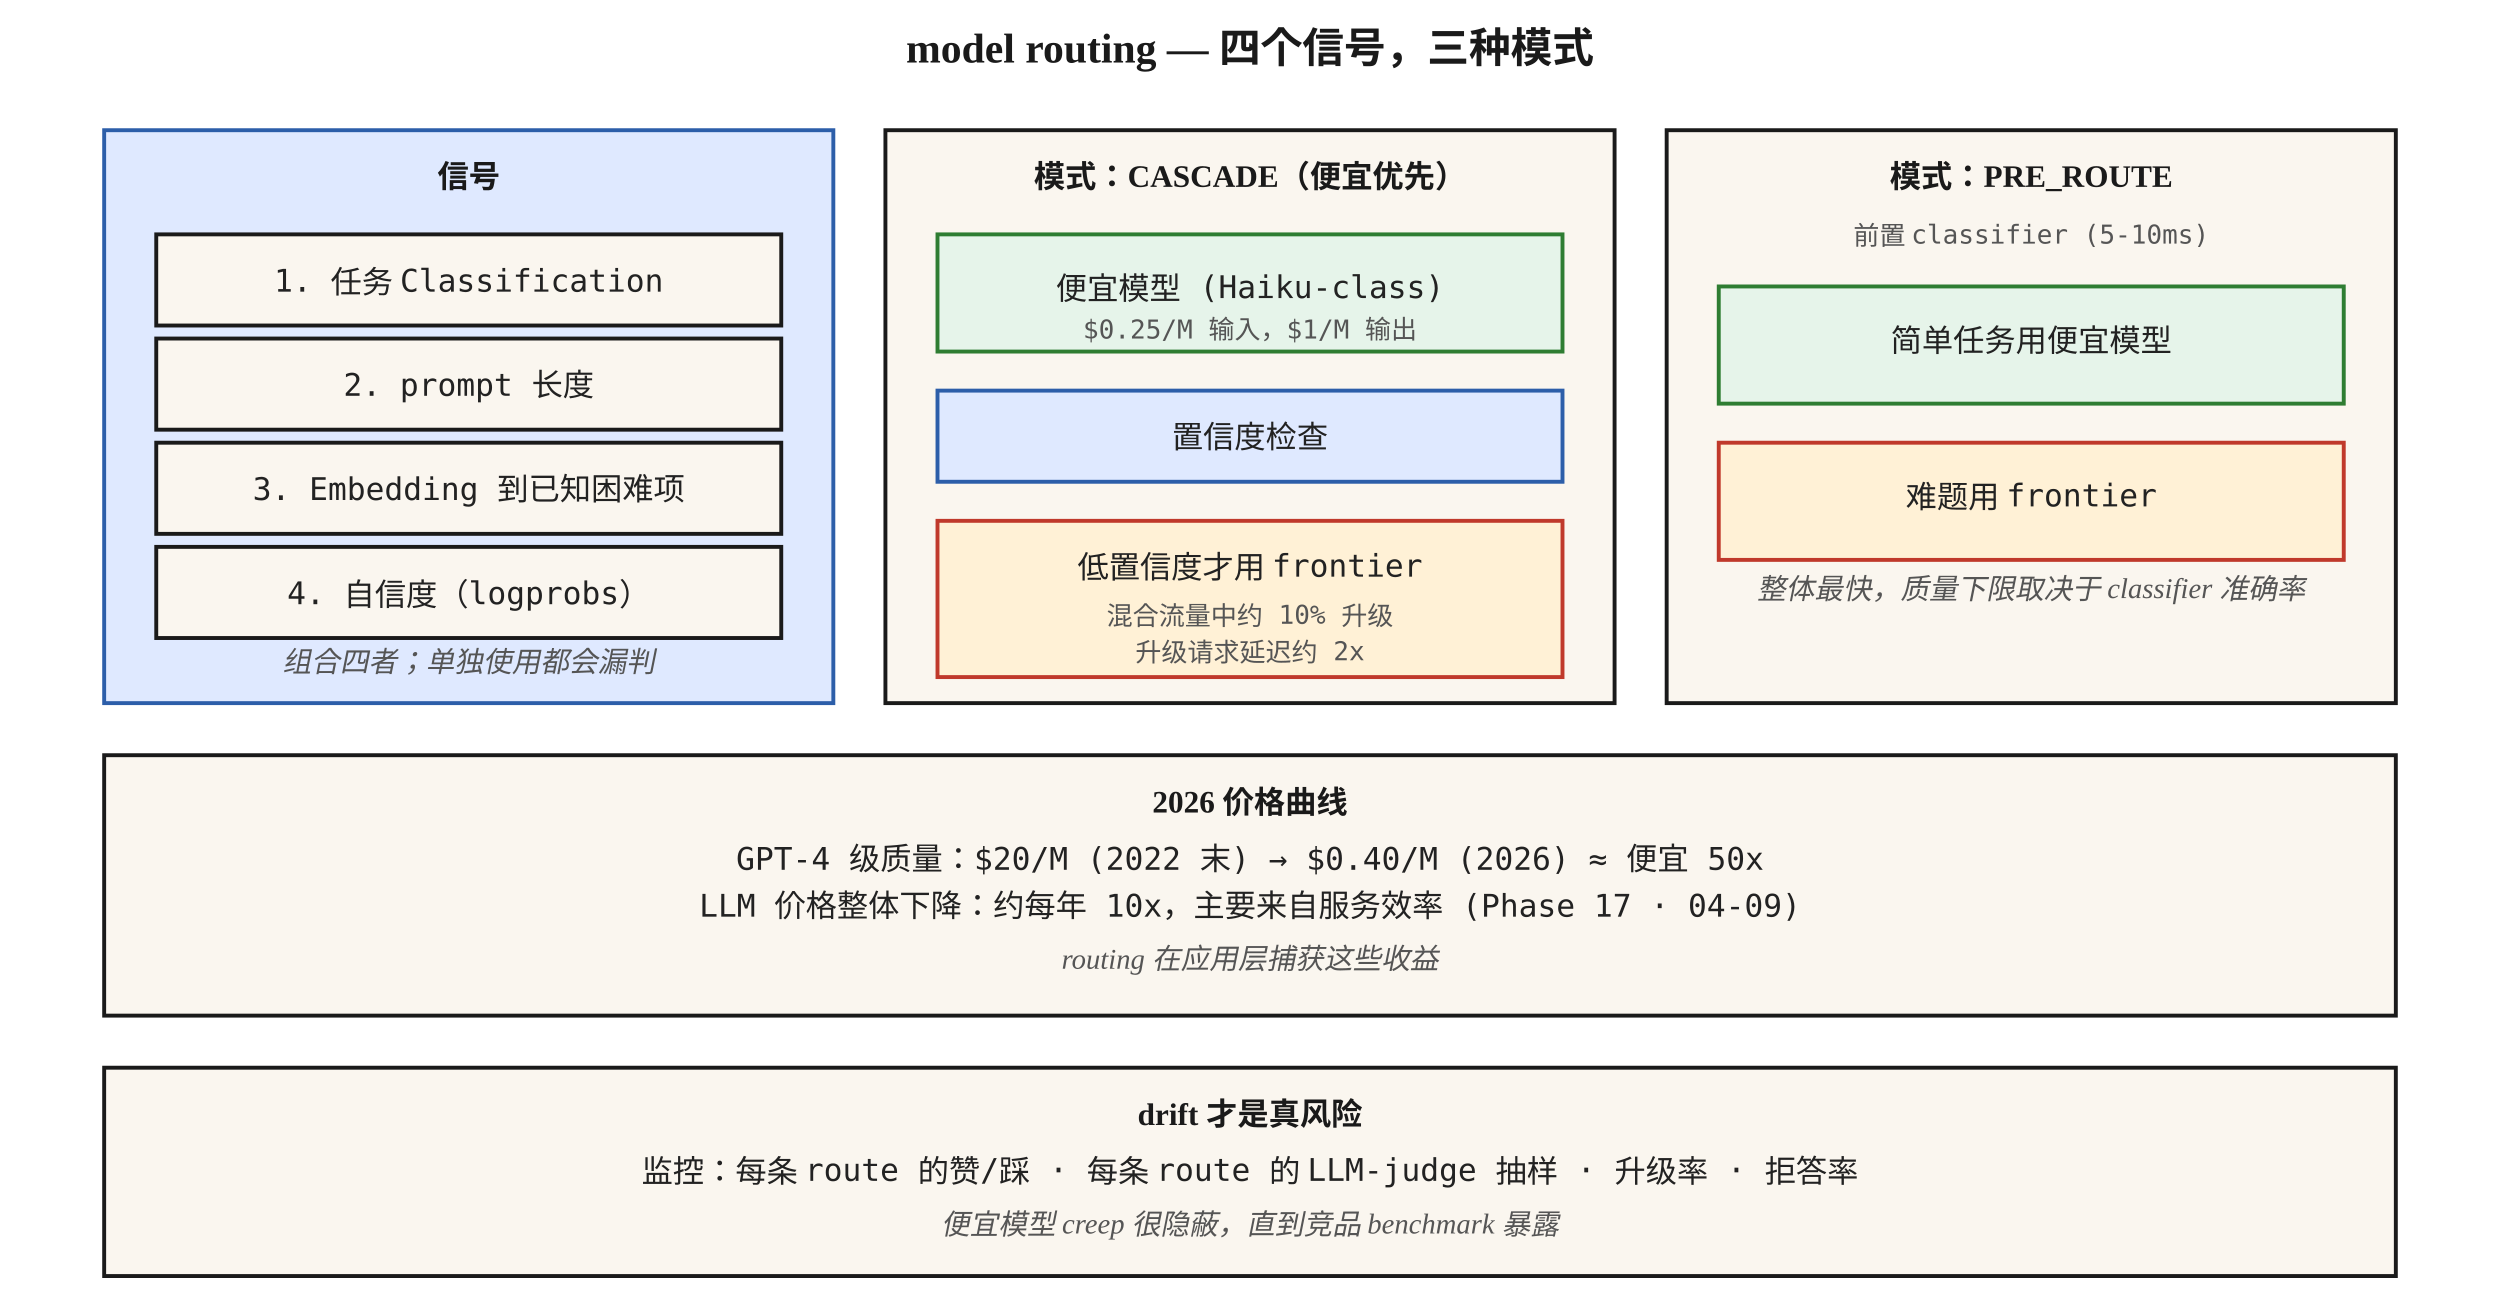
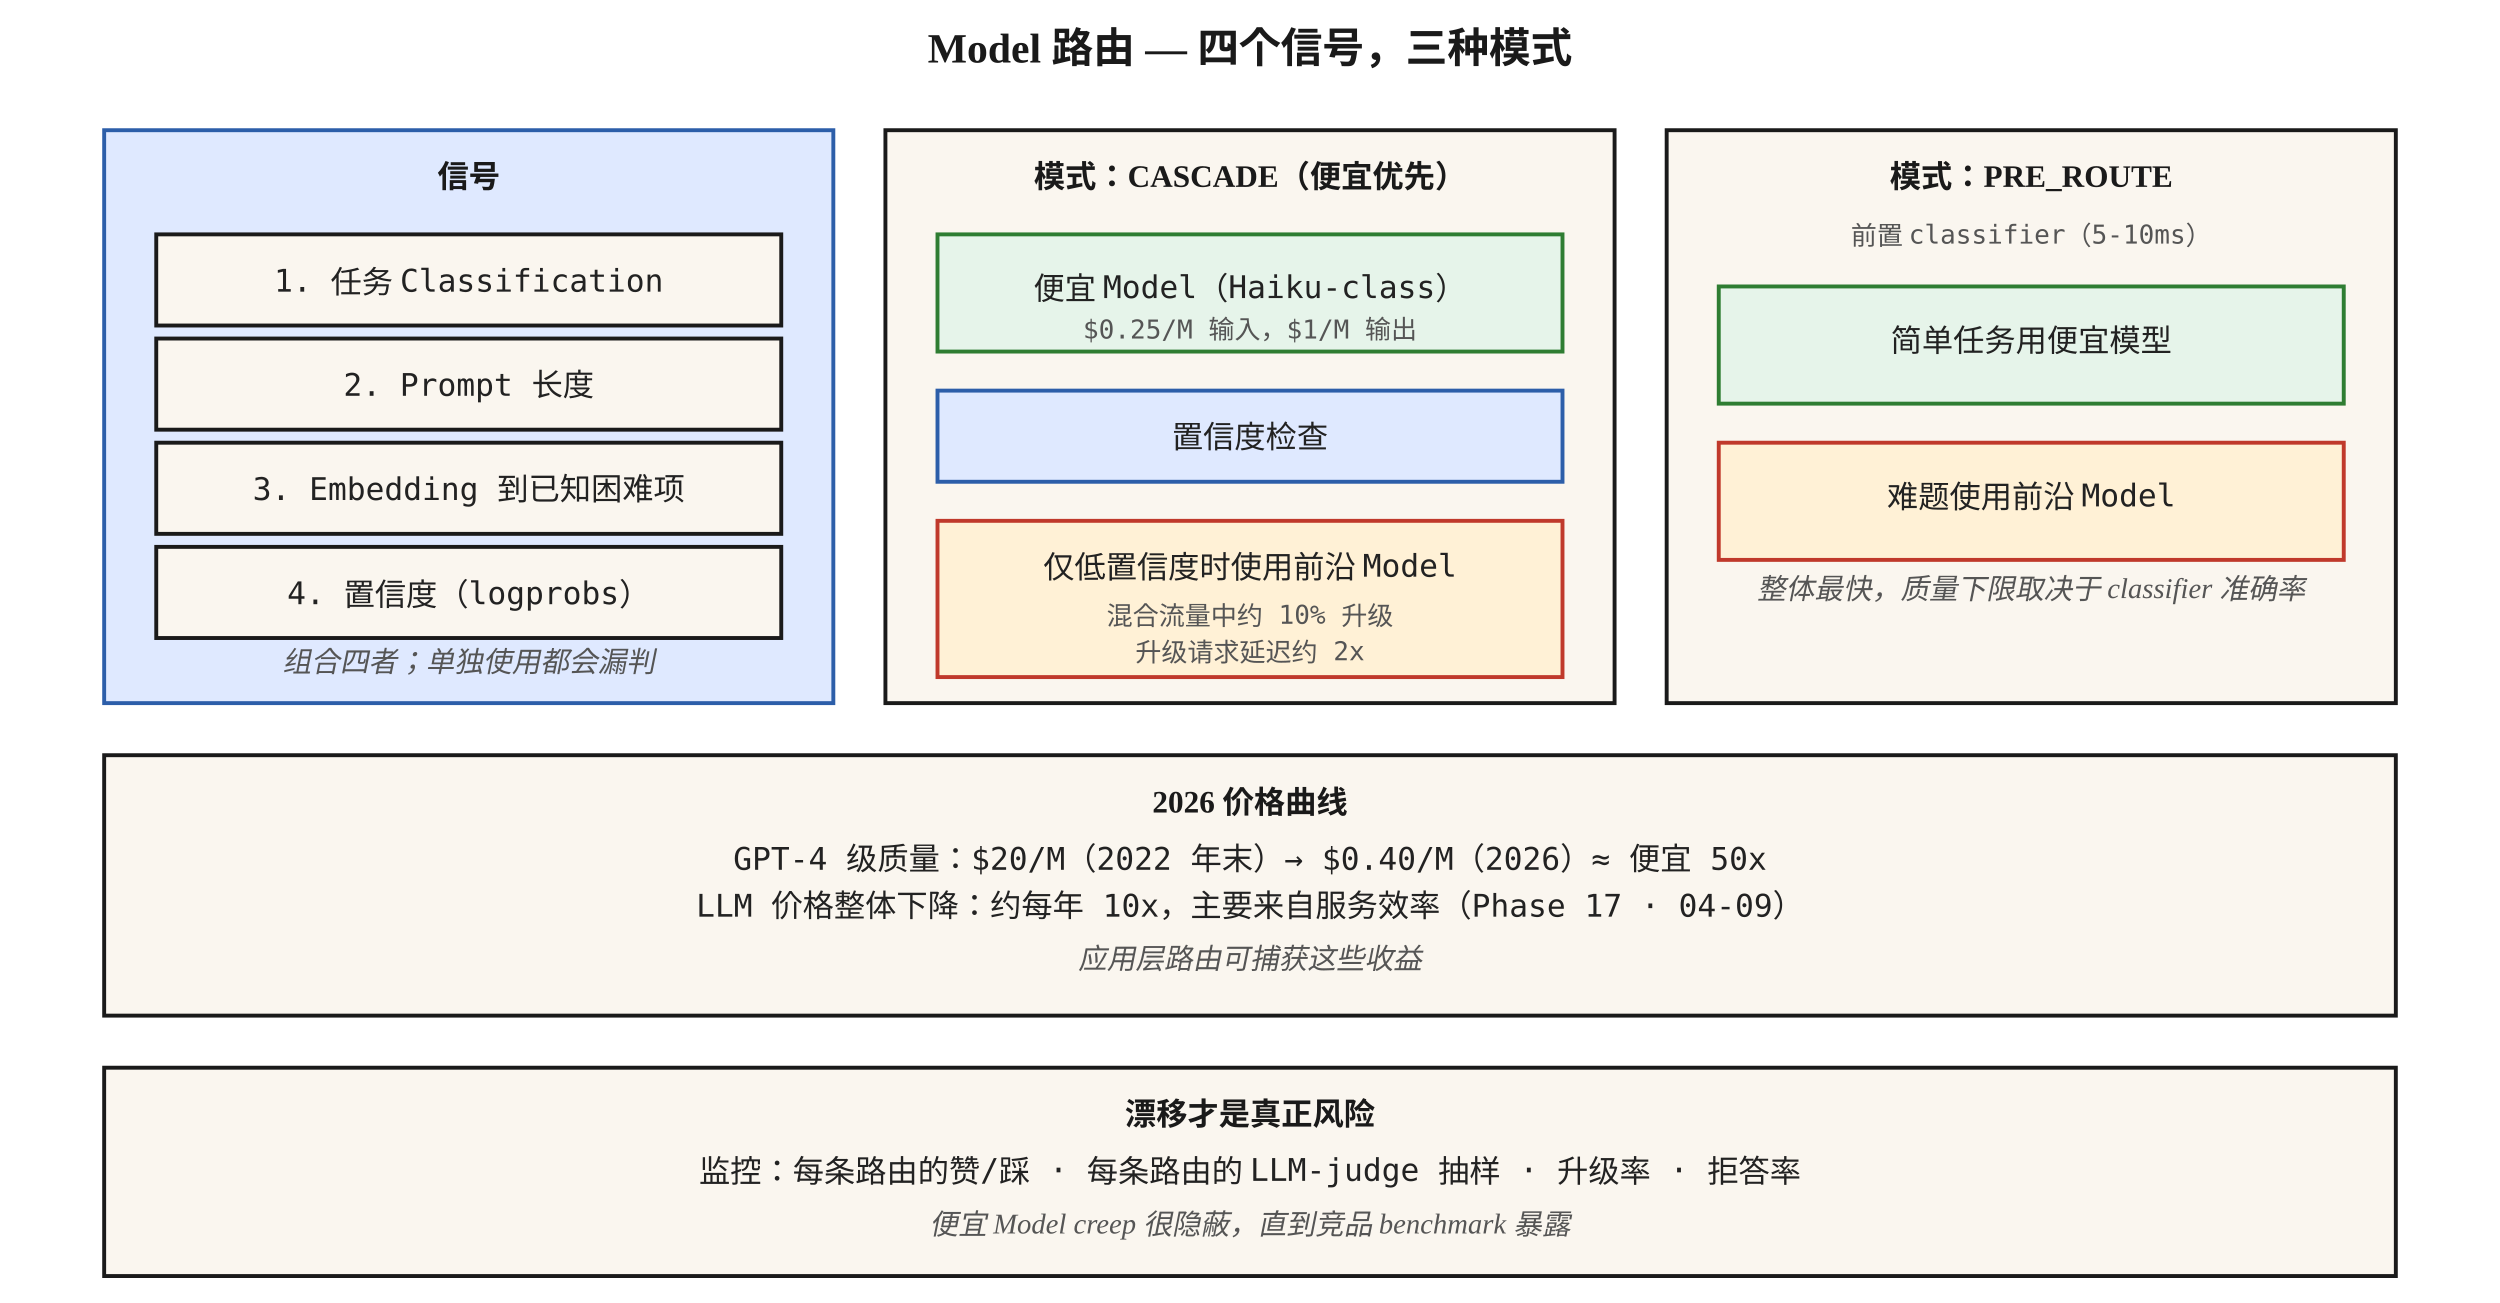
<svg xmlns="http://www.w3.org/2000/svg" viewBox="0 0 960 500" font-family="Georgia, 'Times New Roman', serif">
  <defs>
    <style>
      .box { fill: #faf6ef; stroke: #1a1a1a; stroke-width: 1.5; }
      .cheap { fill: #e6f4ea; stroke: #2e7d32; stroke-width: 1.5; }
      .front { fill: #fff1d6; stroke: #c0392b; stroke-width: 1.5; }
      .signal { fill: #dfe9ff; stroke: #2c5ea9; stroke-width: 1.5; }
      .title { font-size: 16px; font-weight: 700; fill: #1a1a1a; }
      .head { font-size: 12px; font-weight: 700; fill: #1a1a1a; }
      .step { font-size: 12px; font-family: 'Menlo', monospace; fill: #222; }
      .small { font-size: 10px; font-family: 'Menlo', monospace; fill: #555; }
      .caption { font-size: 11px; fill: #555; font-style: italic; }
      .arrow { stroke: #1a1a1a; stroke-width: 1.5; fill: none; marker-end: url(#arr); }
    </style>
    <marker id="arr" viewBox="0 0 10 10" refX="9" refY="5" markerWidth="5" markerHeight="5" orient="auto">
      <path d="M0,0 L10,5 L0,10 z" fill="#1a1a1a" />
    </marker>
  </defs>
-   <text x="480" y="24" text-anchor="middle" class="title">model routing — 四个信号，三种模式</text>
+   <text x="480" y="24" text-anchor="middle" class="title">Model 路由 — 四个信号，三种模式</text>
  <rect x="40" y="50" width="280" height="220" class="signal" />
  <text x="180" y="72" text-anchor="middle" class="head">信号</text>
  <rect x="60" y="90" width="240" height="35" class="box" />
  <text x="180" y="112" text-anchor="middle" class="step">1. 任务 Classification</text>
  <rect x="60" y="130" width="240" height="35" class="box" />
-   <text x="180" y="152" text-anchor="middle" class="step">2. prompt 长度</text>
+   <text x="180" y="152" text-anchor="middle" class="step">2. Prompt 长度</text>
  <rect x="60" y="170" width="240" height="35" class="box" />
  <text x="180" y="192" text-anchor="middle" class="step">3. Embedding 到已知困难项</text>
  <rect x="60" y="210" width="240" height="35" class="box" />
-   <text x="180" y="232" text-anchor="middle" class="step">4. 自信度（logprobs）</text>
+   <text x="180" y="232" text-anchor="middle" class="step">4. 置信度（logprobs）</text>
  <text x="180" y="258" text-anchor="middle" class="caption">组合四者；单独使用都会漏判</text>
  <rect x="340" y="50" width="280" height="220" class="box" />
  <text x="480" y="72" text-anchor="middle" class="head">模式：CASCADE（便宜优先）</text>
  <rect x="360" y="90" width="240" height="45" class="cheap" />
-   <text x="480" y="115" text-anchor="middle" class="step">便宜模型 (Haiku-class)</text>
+   <text x="480" y="115" text-anchor="middle" class="step">便宜 Model（Haiku-class）</text>
  <text x="480" y="130" text-anchor="middle" class="small">$0.25/M 输入，$1/M 输出</text>
  <rect x="360" y="150" width="240" height="35" class="signal" />
  <text x="480" y="172" text-anchor="middle" class="step">置信度检查</text>
  <rect x="360" y="200" width="240" height="60" class="front" />
-   <text x="480" y="222" text-anchor="middle" class="step">低置信度才用 frontier</text>
+   <text x="480" y="222" text-anchor="middle" class="step">仅低置信度时使用前沿 Model</text>
  <text x="480" y="240" text-anchor="middle" class="small">混合流量中约 10% 升级</text>
  <text x="480" y="254" text-anchor="middle" class="small">升级请求延迟约 2x</text>
  <rect x="640" y="50" width="280" height="220" class="box" />
  <text x="780" y="72" text-anchor="middle" class="head">模式：PRE_ROUTE</text>
-   <text x="780" y="94" text-anchor="middle" class="small">前置 classifier (5-10ms)</text>
+   <text x="780" y="94" text-anchor="middle" class="small">前置 classifier（5-10ms）</text>
  <rect x="660" y="110" width="240" height="45" class="cheap" />
  <text x="780" y="135" text-anchor="middle" class="step">简单任务用便宜模型</text>
  <rect x="660" y="170" width="240" height="45" class="front" />
-   <text x="780" y="195" text-anchor="middle" class="step">难题用 frontier</text>
+   <text x="780" y="195" text-anchor="middle" class="step">难题使用前沿 Model</text>
  <text x="780" y="230" text-anchor="middle" class="caption">整体最快，质量下限取决于 classifier 准确率</text>
  <rect x="40" y="290" width="880" height="100" class="box" />
  <text x="480" y="312" text-anchor="middle" class="head">2026 价格曲线</text>
-   <text x="480" y="334" text-anchor="middle" class="step">GPT-4 级质量：$20/M (2022 末) → $0.40/M (2026) ≈ 便宜 50x</text>
-   <text x="480" y="352" text-anchor="middle" class="step">LLM 价格整体下降：约每年 10x，主要来自服务效率 (Phase 17 · 04-09)</text>
-   <text x="480" y="372" text-anchor="middle" class="caption">routing 在应用层捕获这些收益</text>
+   <text x="480" y="334" text-anchor="middle" class="step">GPT-4 级质量：$20/M（2022 年末）→ $0.40/M（2026）≈ 便宜 50x</text>
+   <text x="480" y="352" text-anchor="middle" class="step">LLM 价格整体下降：约每年 10x，主要来自服务效率（Phase 17 · 04-09）</text>
+   <text x="480" y="372" text-anchor="middle" class="caption">应用层路由可捕获这些收益</text>
  <rect x="40" y="410" width="880" height="80" class="box" />
-   <text x="480" y="432" text-anchor="middle" class="head">drift 才是真风险</text>
-   <text x="480" y="454" text-anchor="middle" class="step">监控：每条 route 的赞/踩 · 每条 route 的 LLM-judge 抽样 · 升级率 · 拒答率</text>
-   <text x="480" y="474" text-anchor="middle" class="caption">便宜模型 creep 很隐蔽，直到竞品 benchmark 暴露</text>
+   <text x="480" y="432" text-anchor="middle" class="head">漂移才是真正风险</text>
+   <text x="480" y="454" text-anchor="middle" class="step">监控：每条路由的赞/踩 · 每条路由的 LLM-judge 抽样 · 升级率 · 拒答率</text>
+   <text x="480" y="474" text-anchor="middle" class="caption">便宜 Model creep 很隐蔽，直到竞品 benchmark 暴露</text>
</svg>
